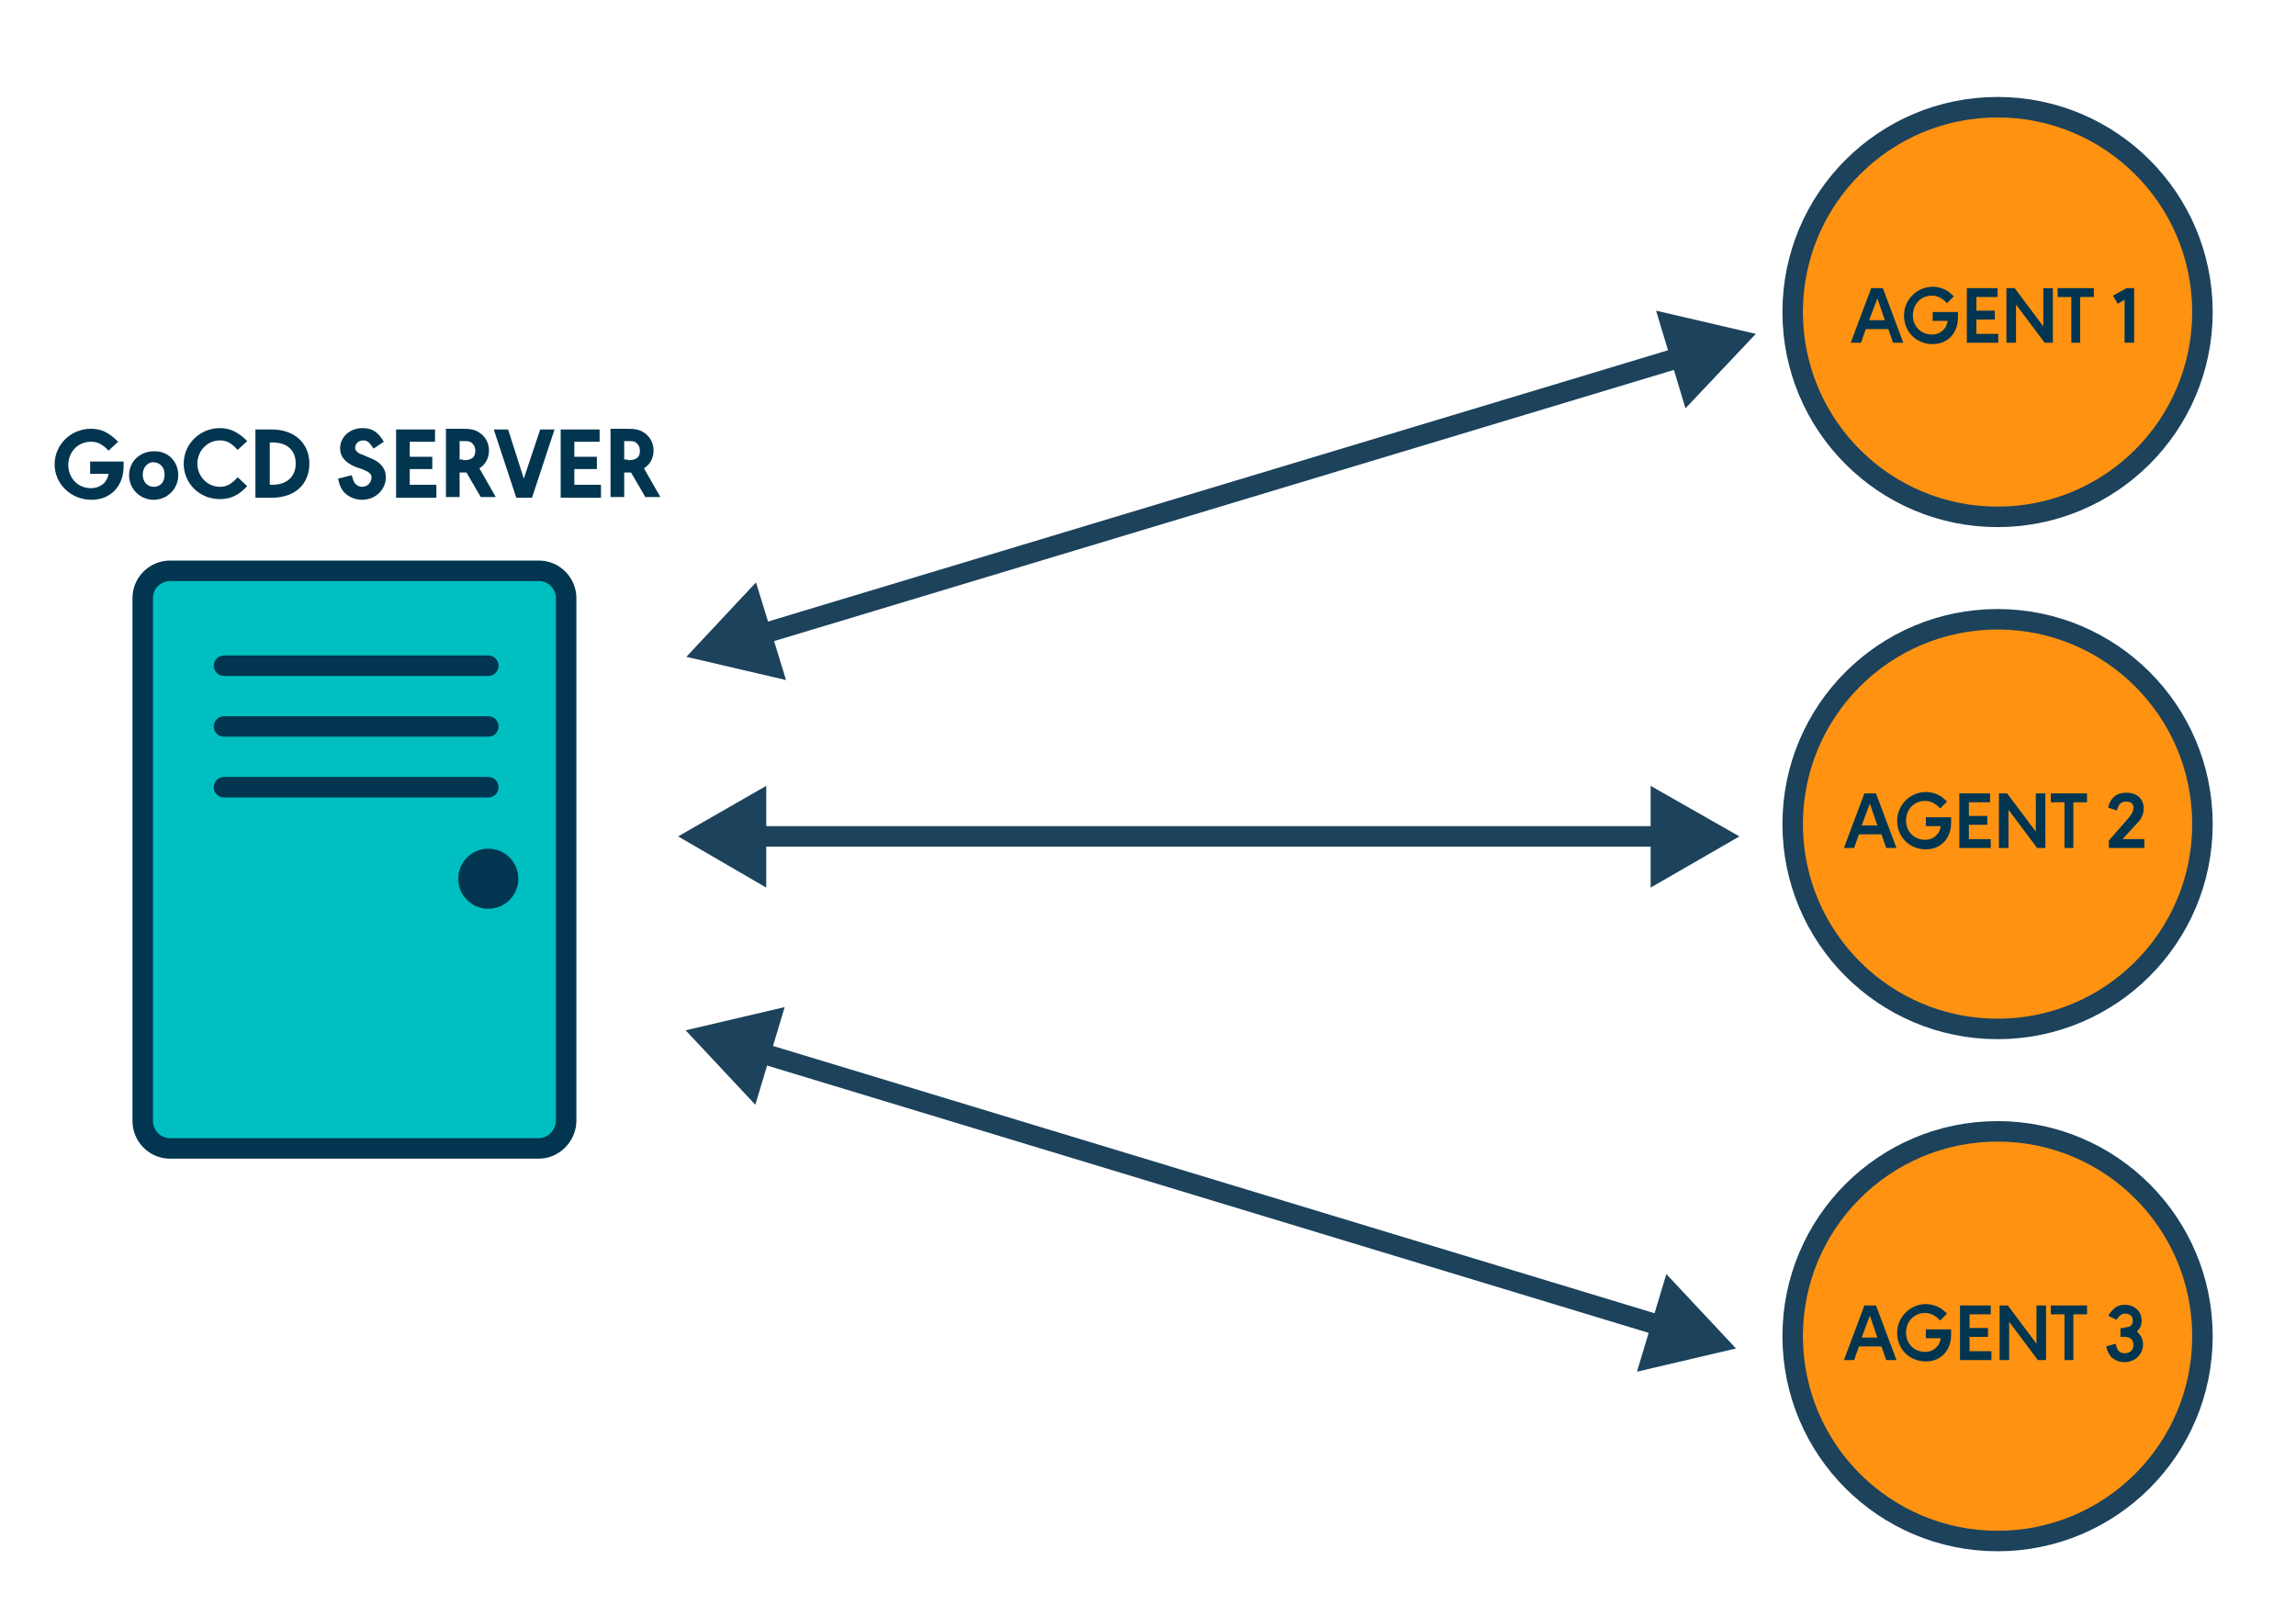
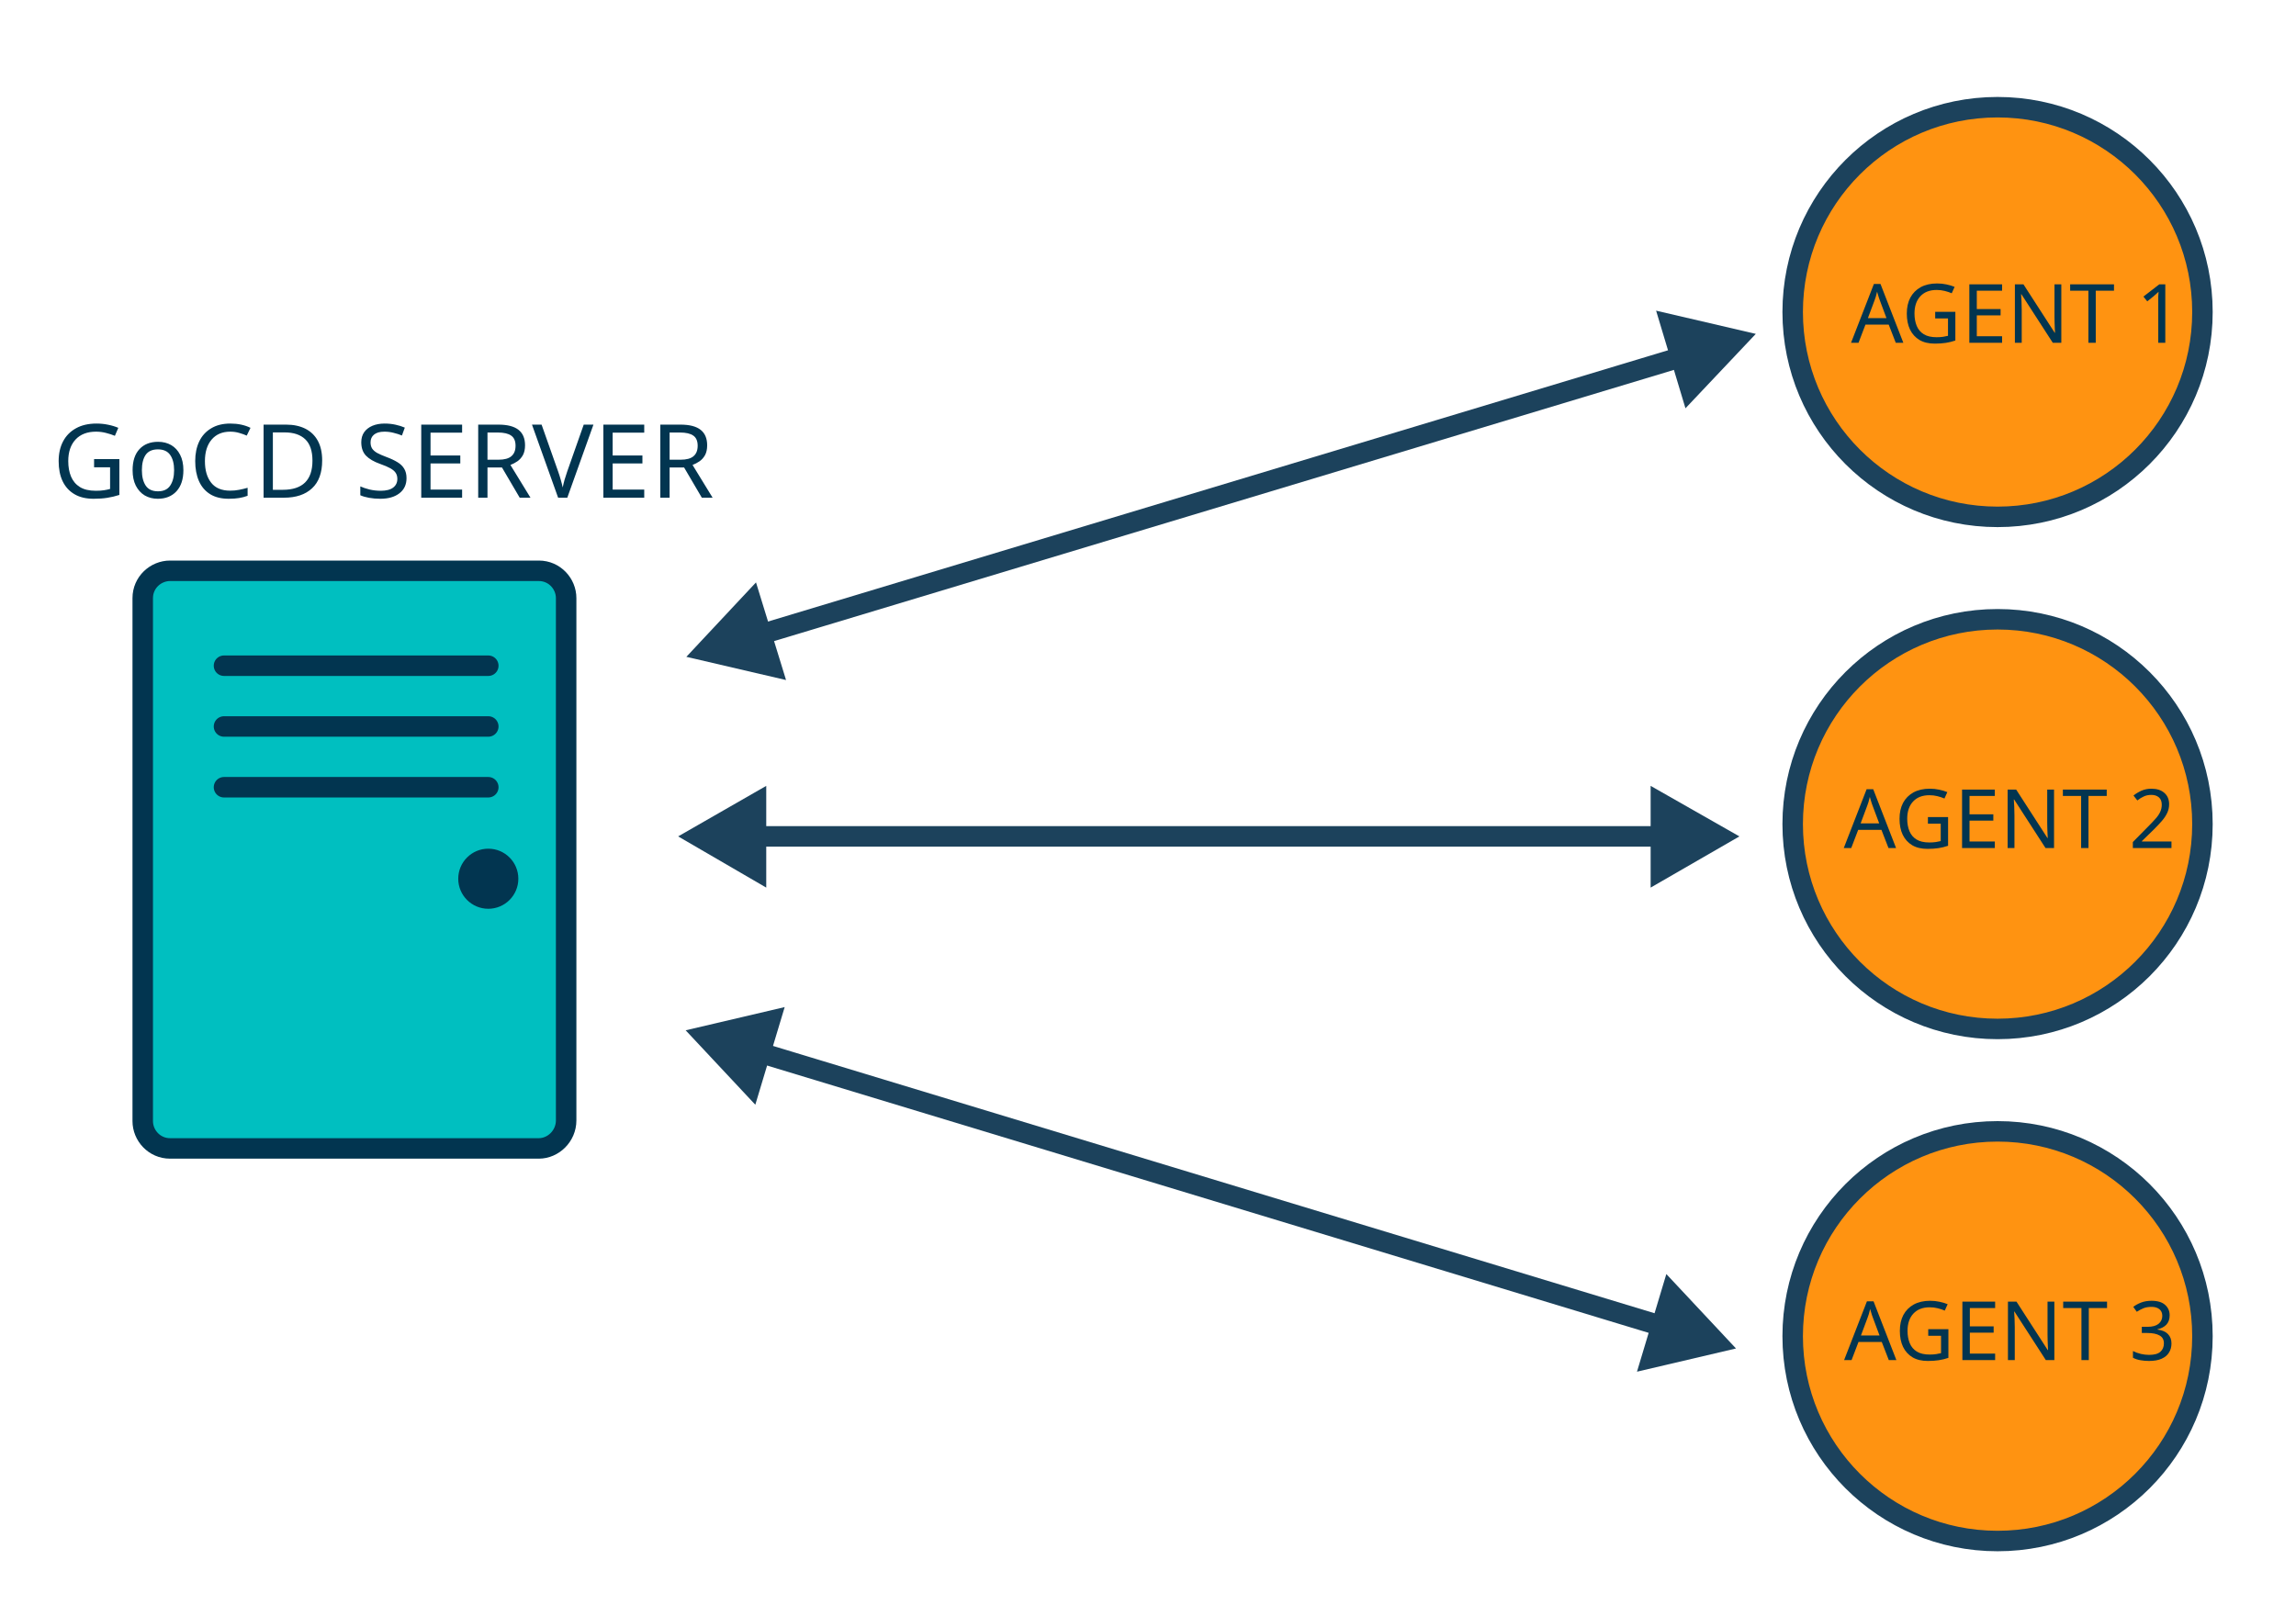
<svg xmlns="http://www.w3.org/2000/svg" version="1.1" id="Layer_1" x="0px" y="0px" viewBox="0 0 336.2 235" style="enable-background:new 0 0 336.2 235;" xml:space="preserve">
  <style type="text/css">
	.st0{fill:#FF9311;stroke:#1C425C;stroke-width:3;stroke-miterlimit:10;}
- 	.st1{enable-background:new    ;}
- 	.st2{fill:#023550;}
- 	.st3{fill:#00BFC0;stroke:#023550;stroke-width:3;stroke-miterlimit:10;}
- 	.st4{fill:none;stroke:#023550;stroke-width:3;stroke-linecap:round;stroke-miterlimit:10;}
- 	.st5{fill:none;stroke:#1C425C;stroke-width:3;stroke-linecap:round;stroke-linejoin:round;}
- 	.st6{fill:#1C425C;}
+ 	.st1{fill:#023550;}
+ 	.st2{font-family:'URWGeometric-Bold';}
+ 	.st3{font-size:12px;}
+ 	.st4{fill:#00BFC0;stroke:#023550;stroke-width:3;stroke-miterlimit:10;}
+ 	.st5{fill:none;stroke:#023550;stroke-width:3;stroke-linecap:round;stroke-miterlimit:10;}
+ 	.st6{font-family:'URWGeometric-ExtraBold';}
+ 	.st7{font-size:15px;}
+ 	.st8{fill:none;stroke:#1C425C;stroke-width:3;stroke-linecap:round;stroke-linejoin:round;}
+ 	.st9{fill:#1C425C;}
</style>
  <circle class="st0" cx="292.5" cy="45.7" r="30" />
  <g>
    <g>
-       <g class="st1">
-         <path class="st2" d="M273.2,48.2l-0.7,2H271l3-8h1.7l3,8h-1.5l-0.7-2H273.2z M274.9,43.7l-1.2,3.2h2.3L274.9,43.7z" />
-         <path class="st2" d="M286.7,45.8v0.7c0,2.3-1.5,3.9-3.7,3.9c-2.4,0-4.2-1.8-4.2-4.2c0-2.3,1.9-4.2,4.2-4.2c0.9,0,1.7,0.3,2.3,0.7     c0.2,0.2,0.3,0.2,0.8,0.7l-1,1c-0.5-0.5-0.5-0.5-0.7-0.6c-0.4-0.3-0.9-0.5-1.5-0.5c-1.6,0-2.8,1.2-2.8,2.9c0,1.6,1.2,2.8,2.8,2.8     c0.9,0,1.5-0.4,2-1.1c0.1-0.3,0.2-0.4,0.3-0.9H283v-1.3H286.7z" />
-         <path class="st2" d="M289.4,43.5v2h2.7v1.3h-2.7v2.1h3.2v1.3H288v-8h4.5v1.3H289.4z" />
-         <path class="st2" d="M293.8,42.2h1.2l4.2,5.6v-5.6h1.4v8h-1.2l-4.2-5.6v5.6h-1.4V42.2z" />
-         <path class="st2" d="M304.7,50.2h-1.4v-6.7h-2v-1.3h5.3v1.3h-2V50.2z" />
-         <path class="st2" d="M311.1,50.2v-6.3l-1,0.6l-0.7-1.2l2-1.1h1.1v8H311.1z" />
-       </g>
+       <text transform="matrix(1 0 0 1 271.0465 50.2023)" class="st1 st2 st3">AGENT 1</text>
    </g>
  </g>
  <circle class="st0" cx="292.5" cy="120.7" r="30" />
  <g>
    <g>
-       <g class="st1">
-         <path class="st2" d="M272.2,122.2l-0.7,2h-1.5l3-8h1.7l3,8h-1.5l-0.7-2H272.2z M273.8,117.7l-1.2,3.2h2.3L273.8,117.7z" />
-         <path class="st2" d="M285.7,119.8v0.7c0,2.3-1.5,3.9-3.7,3.9c-2.4,0-4.2-1.8-4.2-4.2c0-2.3,1.9-4.2,4.2-4.2     c0.9,0,1.7,0.3,2.3,0.7c0.2,0.2,0.3,0.2,0.8,0.7l-1,1c-0.5-0.5-0.5-0.5-0.7-0.6c-0.4-0.3-0.9-0.5-1.5-0.5c-1.6,0-2.8,1.2-2.8,2.9     c0,1.6,1.2,2.8,2.8,2.8c0.9,0,1.5-0.4,2-1.1c0.1-0.3,0.2-0.4,0.3-0.9H282v-1.3H285.7z" />
-         <path class="st2" d="M288.3,117.5v2h2.7v1.3h-2.7v2.1h3.2v1.3h-4.6v-8h4.5v1.3H288.3z" />
-         <path class="st2" d="M292.7,116.2h1.2l4.2,5.6v-5.6h1.4v8h-1.2l-4.2-5.6v5.6h-1.4V116.2z" />
-         <path class="st2" d="M303.7,124.2h-1.4v-6.7h-2v-1.3h5.3v1.3h-2V124.2z" />
-         <path class="st2" d="M308.8,123.1l2.8-3.2c0.5-0.6,0.8-1.1,0.8-1.6c0-0.6-0.4-0.9-1.1-0.9c-0.5,0-0.8,0.2-1,0.5     c-0.1,0.2-0.2,0.3-0.3,0.8l-1.3-0.4c0.1-0.6,0.3-0.9,0.5-1.2c0.5-0.7,1.2-1,2.2-1c1.5,0,2.5,0.9,2.5,2.3c0,0.8-0.3,1.5-0.9,2.1     l-2.2,2.4h3.2v1.3h-5.2V123.1z" />
-       </g>
+       <text transform="matrix(1 0 0 1 269.9815 124.2023)" class="st1 st2 st3">AGENT 2</text>
    </g>
  </g>
  <circle class="st0" cx="292.5" cy="195.7" r="30" />
  <g>
    <g>
-       <g class="st1">
-         <path class="st2" d="M272.2,197.2l-0.7,2H270l3-8h1.7l3,8h-1.5l-0.7-2H272.2z M273.8,192.7l-1.2,3.2h2.3L273.8,192.7z" />
-         <path class="st2" d="M285.7,194.8v0.7c0,2.3-1.5,3.9-3.7,3.9c-2.4,0-4.2-1.8-4.2-4.2c0-2.3,1.9-4.2,4.2-4.2     c0.9,0,1.7,0.3,2.3,0.7c0.2,0.2,0.3,0.2,0.8,0.7l-1,1c-0.5-0.5-0.5-0.5-0.7-0.6c-0.4-0.3-0.9-0.5-1.5-0.5c-1.6,0-2.8,1.2-2.8,2.9     c0,1.6,1.2,2.8,2.8,2.8c0.9,0,1.5-0.4,2-1.1c0.1-0.3,0.2-0.4,0.3-0.9H282v-1.3H285.7z" />
-         <path class="st2" d="M288.4,192.5v2h2.7v1.3h-2.7v2.1h3.2v1.3H287v-8h4.5v1.3H288.4z" />
-         <path class="st2" d="M292.8,191.2h1.2l4.2,5.6v-5.6h1.4v8h-1.2l-4.2-5.6v5.6h-1.4V191.2z" />
-         <path class="st2" d="M303.7,199.2h-1.4v-6.7h-2v-1.3h5.3v1.3h-2V199.2z" />
-         <path class="st2" d="M311.1,194.4c0.8,0,1.2-0.3,1.2-1c0-0.6-0.4-1-1.1-1c-0.5,0-0.8,0.2-1.3,0.9l-1.2-0.6     c0.7-1.1,1.4-1.6,2.4-1.6c1.5,0,2.5,1,2.5,2.3c0,0.6-0.2,1.2-0.7,1.6c0.6,0.6,0.9,1.1,0.9,1.9c0,1.5-1.2,2.6-2.7,2.6     c-0.8,0-1.5-0.3-2-0.8c-0.3-0.4-0.5-0.7-0.7-1.5l1.4-0.4c0.1,0.5,0.2,0.7,0.3,0.9c0.2,0.3,0.5,0.5,1,0.5c0.8,0,1.3-0.5,1.3-1.2     c0-0.8-0.5-1.2-1.3-1.2h-0.6v-1.3H311.1z" />
-       </g>
+       <text transform="matrix(1 0 0 1 270.0282 199.2023)" class="st1 st2 st3">AGENT 3</text>
    </g>
  </g>
-   <path class="st3" d="M78.9,168.2h-54c-2.3,0-4-1.9-4-4V87.6c0-2.3,1.9-4,4-4h54c2.3,0,4,1.9,4,4v76.5  C82.9,166.4,81,168.2,78.9,168.2z" />
-   <line class="st4" x1="32.8" y1="97.5" x2="71.5" y2="97.5" />
-   <line class="st4" x1="32.8" y1="106.4" x2="71.5" y2="106.4" />
-   <line class="st4" x1="32.8" y1="115.3" x2="71.5" y2="115.3" />
-   <circle class="st2" cx="71.5" cy="128.7" r="4.4" />
-   <g class="st1">
-     <path class="st2" d="M18.1,67.3v1c0,2.9-1.9,4.9-4.7,4.9c-3,0-5.4-2.3-5.4-5.2c0-2.9,2.4-5.2,5.3-5.2c1.5,0,2.6,0.5,4,1.9l-1.4,1.3   c-1-1-1.6-1.3-2.6-1.3c-1.9,0-3.3,1.5-3.3,3.4c0,1.9,1.4,3.4,3.3,3.4c0.8,0,1.5-0.3,2-0.8c0.3-0.4,0.5-0.7,0.6-1.3h-2.7v-1.8H18.1z   " />
-     <path class="st2" d="M26.1,69.6c0,2-1.6,3.6-3.6,3.6c-2,0-3.6-1.6-3.6-3.6c0-2,1.6-3.5,3.6-3.5C24.6,66,26.1,67.6,26.1,69.6z    M20.9,69.5c0,1.1,0.7,1.8,1.6,1.8c1,0,1.6-0.7,1.6-1.8s-0.7-1.8-1.7-1.8C21.6,67.7,20.9,68.5,20.9,69.5z" />
-     <path class="st2" d="M34.8,65.9c-0.9-1-1.6-1.4-2.6-1.4c-1.8,0-3.3,1.5-3.3,3.4c0,1.9,1.5,3.4,3.3,3.4c1,0,1.7-0.4,2.6-1.4l1.4,1.3   c-1.3,1.4-2.5,1.9-4,1.9c-3,0-5.3-2.3-5.3-5.2c0-2.9,2.4-5.2,5.3-5.2c1.5,0,2.7,0.6,4,1.9L34.8,65.9z" />
-     <path class="st2" d="M39.8,62.9c3.3,0,5.5,2,5.5,5s-2.1,5-5.5,5h-2.4v-10H39.8z M39.5,71h0.4c2.1,0,3.4-1.2,3.4-3.1   c0-2-1.3-3.1-3.4-3.1h-0.4V71z" />
-     <path class="st2" d="M54.7,65.7c-0.6-0.9-0.9-1.2-1.5-1.2c-0.7,0-1.2,0.5-1.2,1.1c0,0.4,0.4,0.8,1.1,1L54,67   c1.7,0.6,2.5,1.6,2.5,2.9c0,1.8-1.5,3.3-3.5,3.3c-1.1,0-2.1-0.5-2.7-1.2c-0.4-0.5-0.6-1-0.8-1.9l2-0.5c0.2,0.7,0.3,0.9,0.4,1.1   c0.3,0.4,0.7,0.6,1.1,0.6c0.8,0,1.4-0.6,1.4-1.4c0-0.5-0.4-0.8-1.4-1.2l-0.9-0.3c-1.5-0.6-2.3-1.5-2.3-2.7c0-1.7,1.4-3,3.3-3   c1.4,0,2.3,0.6,3.1,2L54.7,65.7z" />
-     <path class="st2" d="M63.7,64.7H60v2.2h3.3v1.8H60V71h3.9v1.9H58v-10h5.7V64.7z" />
-     <path class="st2" d="M68.3,69.2L68.3,69.2L68.3,69.2l-0.6,0h-0.4v3.6h-2v-10h2.4c1.1,0,1.8,0.1,2.4,0.5c1,0.6,1.5,1.6,1.5,2.7   c0,1.1-0.5,2-1.4,2.6l2.4,4.2h-2.2L68.3,69.2z M67.8,67.4c1.3,0,1.8-0.4,1.8-1.4c0-0.5-0.2-0.9-0.6-1.2c-0.3-0.2-0.6-0.2-1.2-0.2   h-0.5v2.7H67.8z" />
-     <path class="st2" d="M76.7,70.1l2.4-7.2h2.1l-3.3,10h-2.3l-3.3-10h2.1L76.7,70.1z" />
-     <path class="st2" d="M87.8,64.7h-3.7v2.2h3.3v1.8h-3.3V71H88v1.9h-5.9v-10h5.7V64.7z" />
-     <path class="st2" d="M92.4,69.2L92.4,69.2L92.4,69.2l-0.6,0h-0.4v3.6h-2v-10h2.4c1.1,0,1.8,0.1,2.4,0.5c1,0.6,1.5,1.6,1.5,2.7   c0,1.1-0.5,2-1.4,2.6l2.4,4.2h-2.2L92.4,69.2z M91.9,67.4c1.3,0,1.8-0.4,1.8-1.4c0-0.5-0.2-0.9-0.6-1.2c-0.3-0.2-0.6-0.2-1.2-0.2   h-0.5v2.7H91.9z" />
-   </g>
+   <path class="st4" d="M78.9,168.2h-54c-2.3,0-4-1.9-4-4V87.6c0-2.3,1.9-4,4-4h54c2.3,0,4,1.9,4,4v76.5  C82.9,166.4,81,168.2,78.9,168.2z" />
+   <line class="st5" x1="32.8" y1="97.5" x2="71.5" y2="97.5" />
+   <line class="st5" x1="32.8" y1="106.4" x2="71.5" y2="106.4" />
+   <line class="st5" x1="32.8" y1="115.3" x2="71.5" y2="115.3" />
+   <circle class="st1" cx="71.5" cy="128.7" r="4.4" />
+   <text transform="matrix(1 0 0 1 7.6667 72.8942)" class="st1 st6 st7">GoCD SERVER</text>
  <g>
    <g>
-       <line class="st5" x1="110.8" y1="93.1" x2="246.8" y2="52.1" />
+       <line class="st8" x1="110.8" y1="93.1" x2="246.8" y2="52.1" />
      <g>
-         <polygon class="st6" points="115.1,99.6 100.5,96.2 110.7,85.3    " />
+         <polygon class="st9" points="115.1,99.6 100.5,96.2 110.7,85.3    " />
      </g>
      <g>
-         <polygon class="st6" points="246.8,59.8 257.1,48.9 242.5,45.5    " />
+         <polygon class="st9" points="246.8,59.8 257.1,48.9 242.5,45.5    " />
      </g>
    </g>
  </g>
  <g>
    <g>
-       <line class="st5" x1="110.7" y1="154" x2="243.9" y2="194.4" />
+       <line class="st8" x1="110.7" y1="154" x2="243.9" y2="194.4" />
      <g>
-         <polygon class="st6" points="110.6,161.8 100.4,150.9 114.9,147.5    " />
+         <polygon class="st9" points="110.6,161.8 100.4,150.9 114.9,147.5    " />
      </g>
      <g>
-         <polygon class="st6" points="239.7,200.9 254.2,197.5 244,186.6    " />
+         <polygon class="st9" points="239.7,200.9 254.2,197.5 244,186.6    " />
      </g>
    </g>
  </g>
  <g>
    <g>
-       <line class="st5" x1="110" y1="122.5" x2="243.9" y2="122.5" />
+       <line class="st8" x1="110" y1="122.5" x2="243.9" y2="122.5" />
      <g>
-         <polygon class="st6" points="112.2,130 99.3,122.5 112.2,115.1    " />
+         <polygon class="st9" points="112.2,130 99.3,122.5 112.2,115.1    " />
      </g>
      <g>
-         <polygon class="st6" points="241.7,130 254.7,122.5 241.7,115.1    " />
+         <polygon class="st9" points="241.7,130 254.7,122.5 241.7,115.1    " />
      </g>
    </g>
  </g>
</svg>
